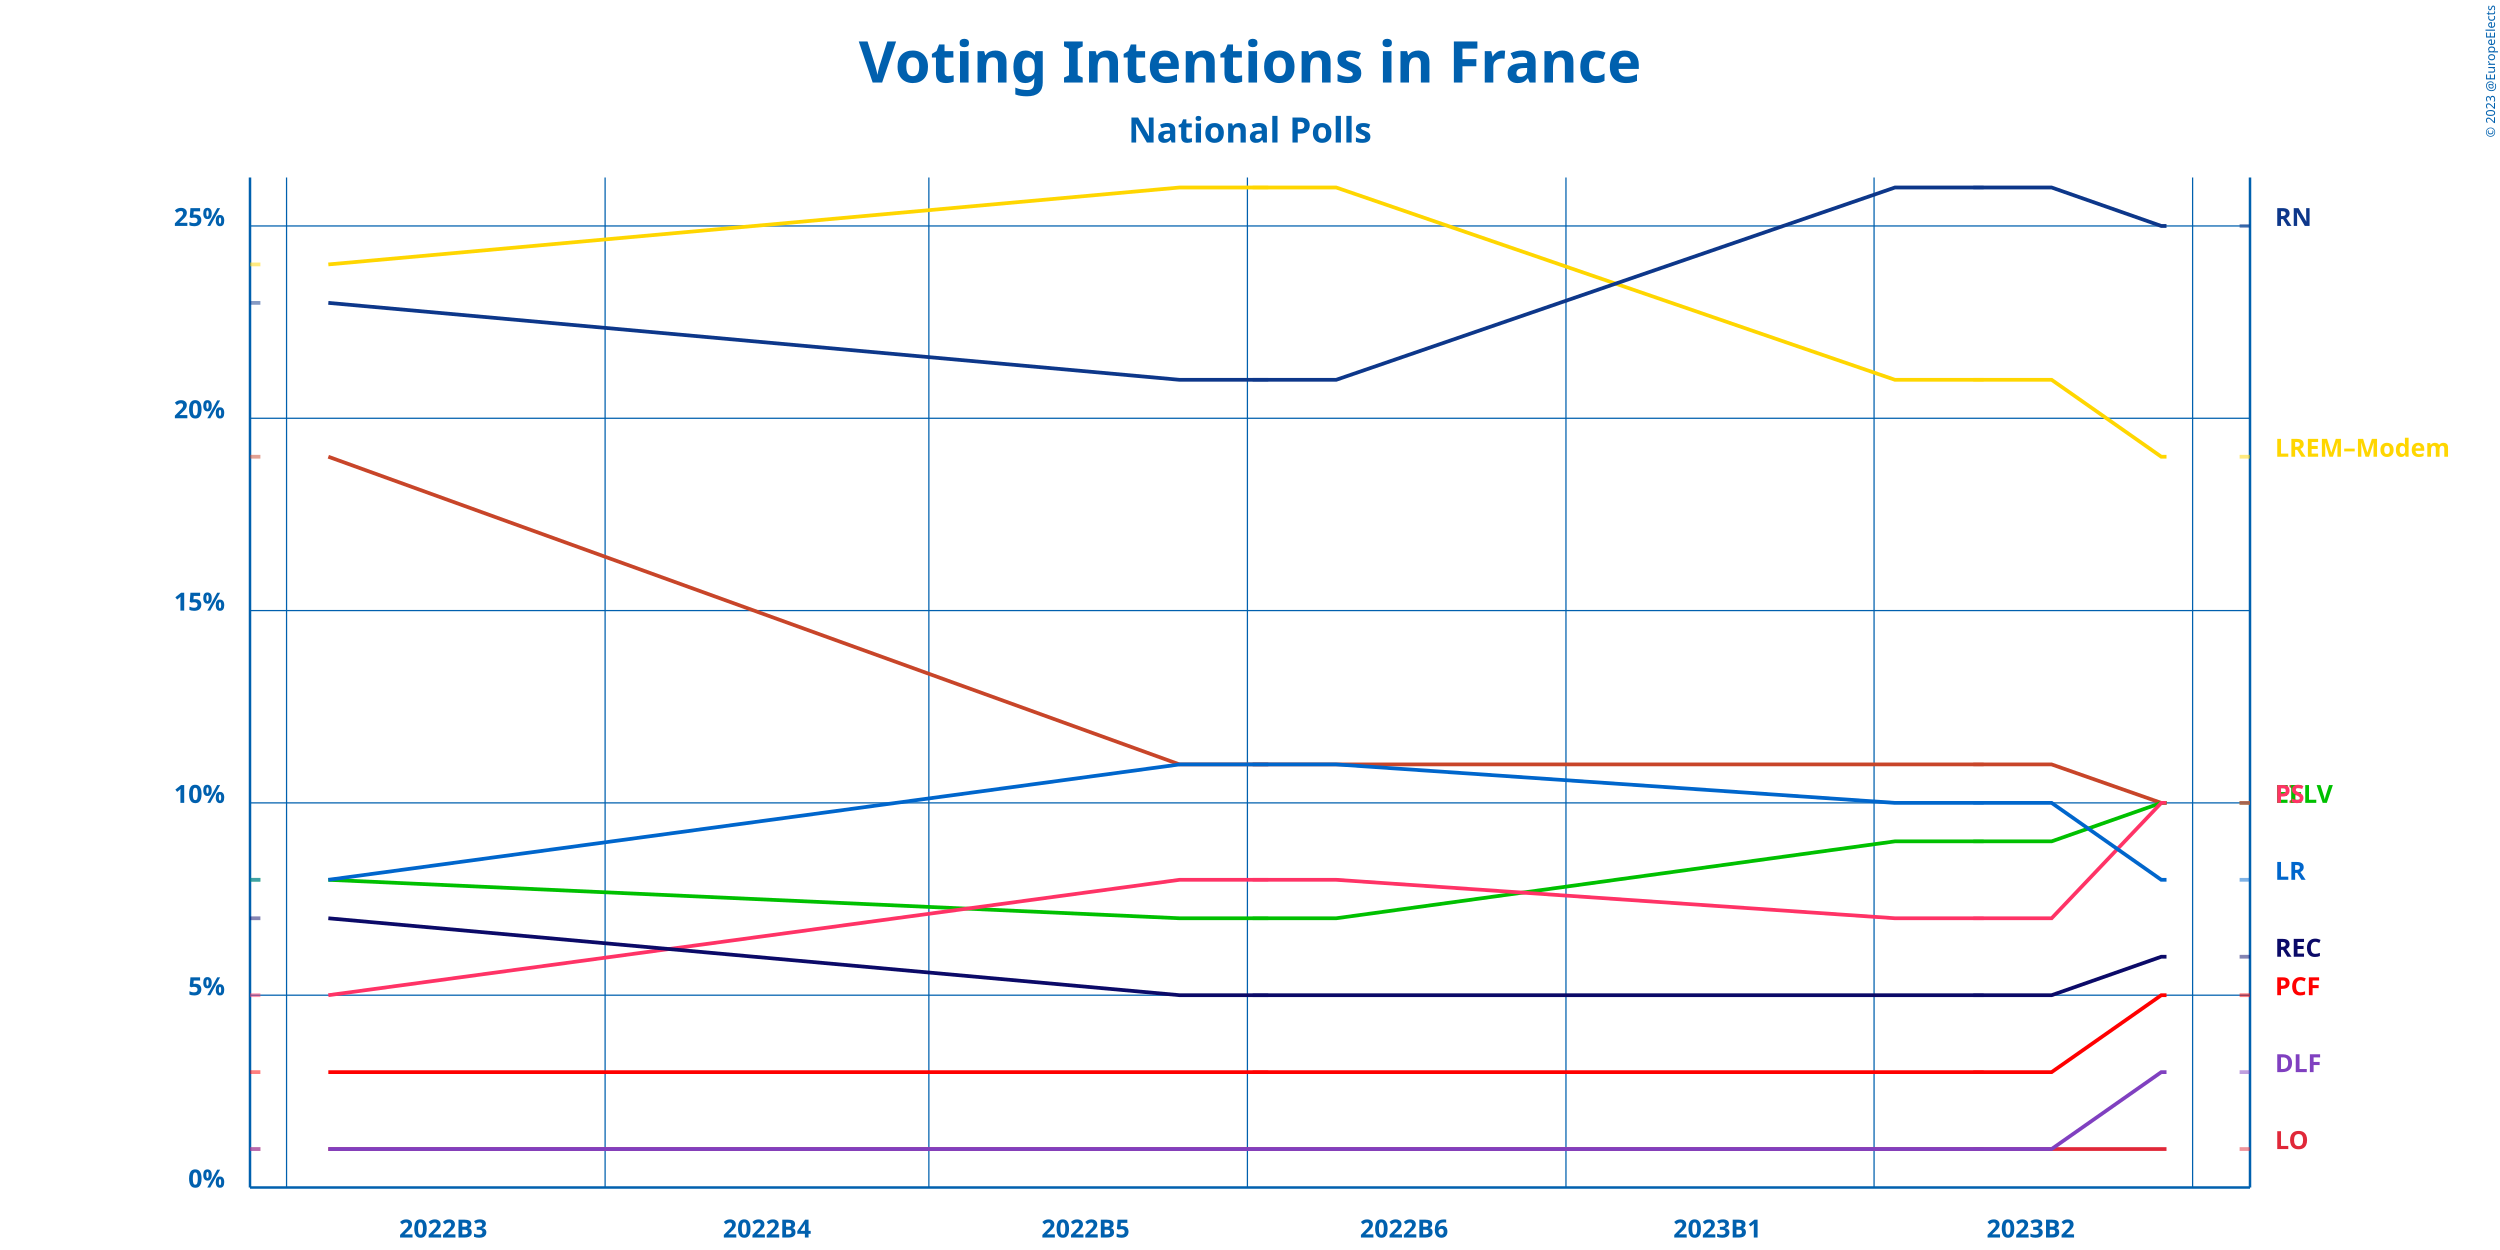
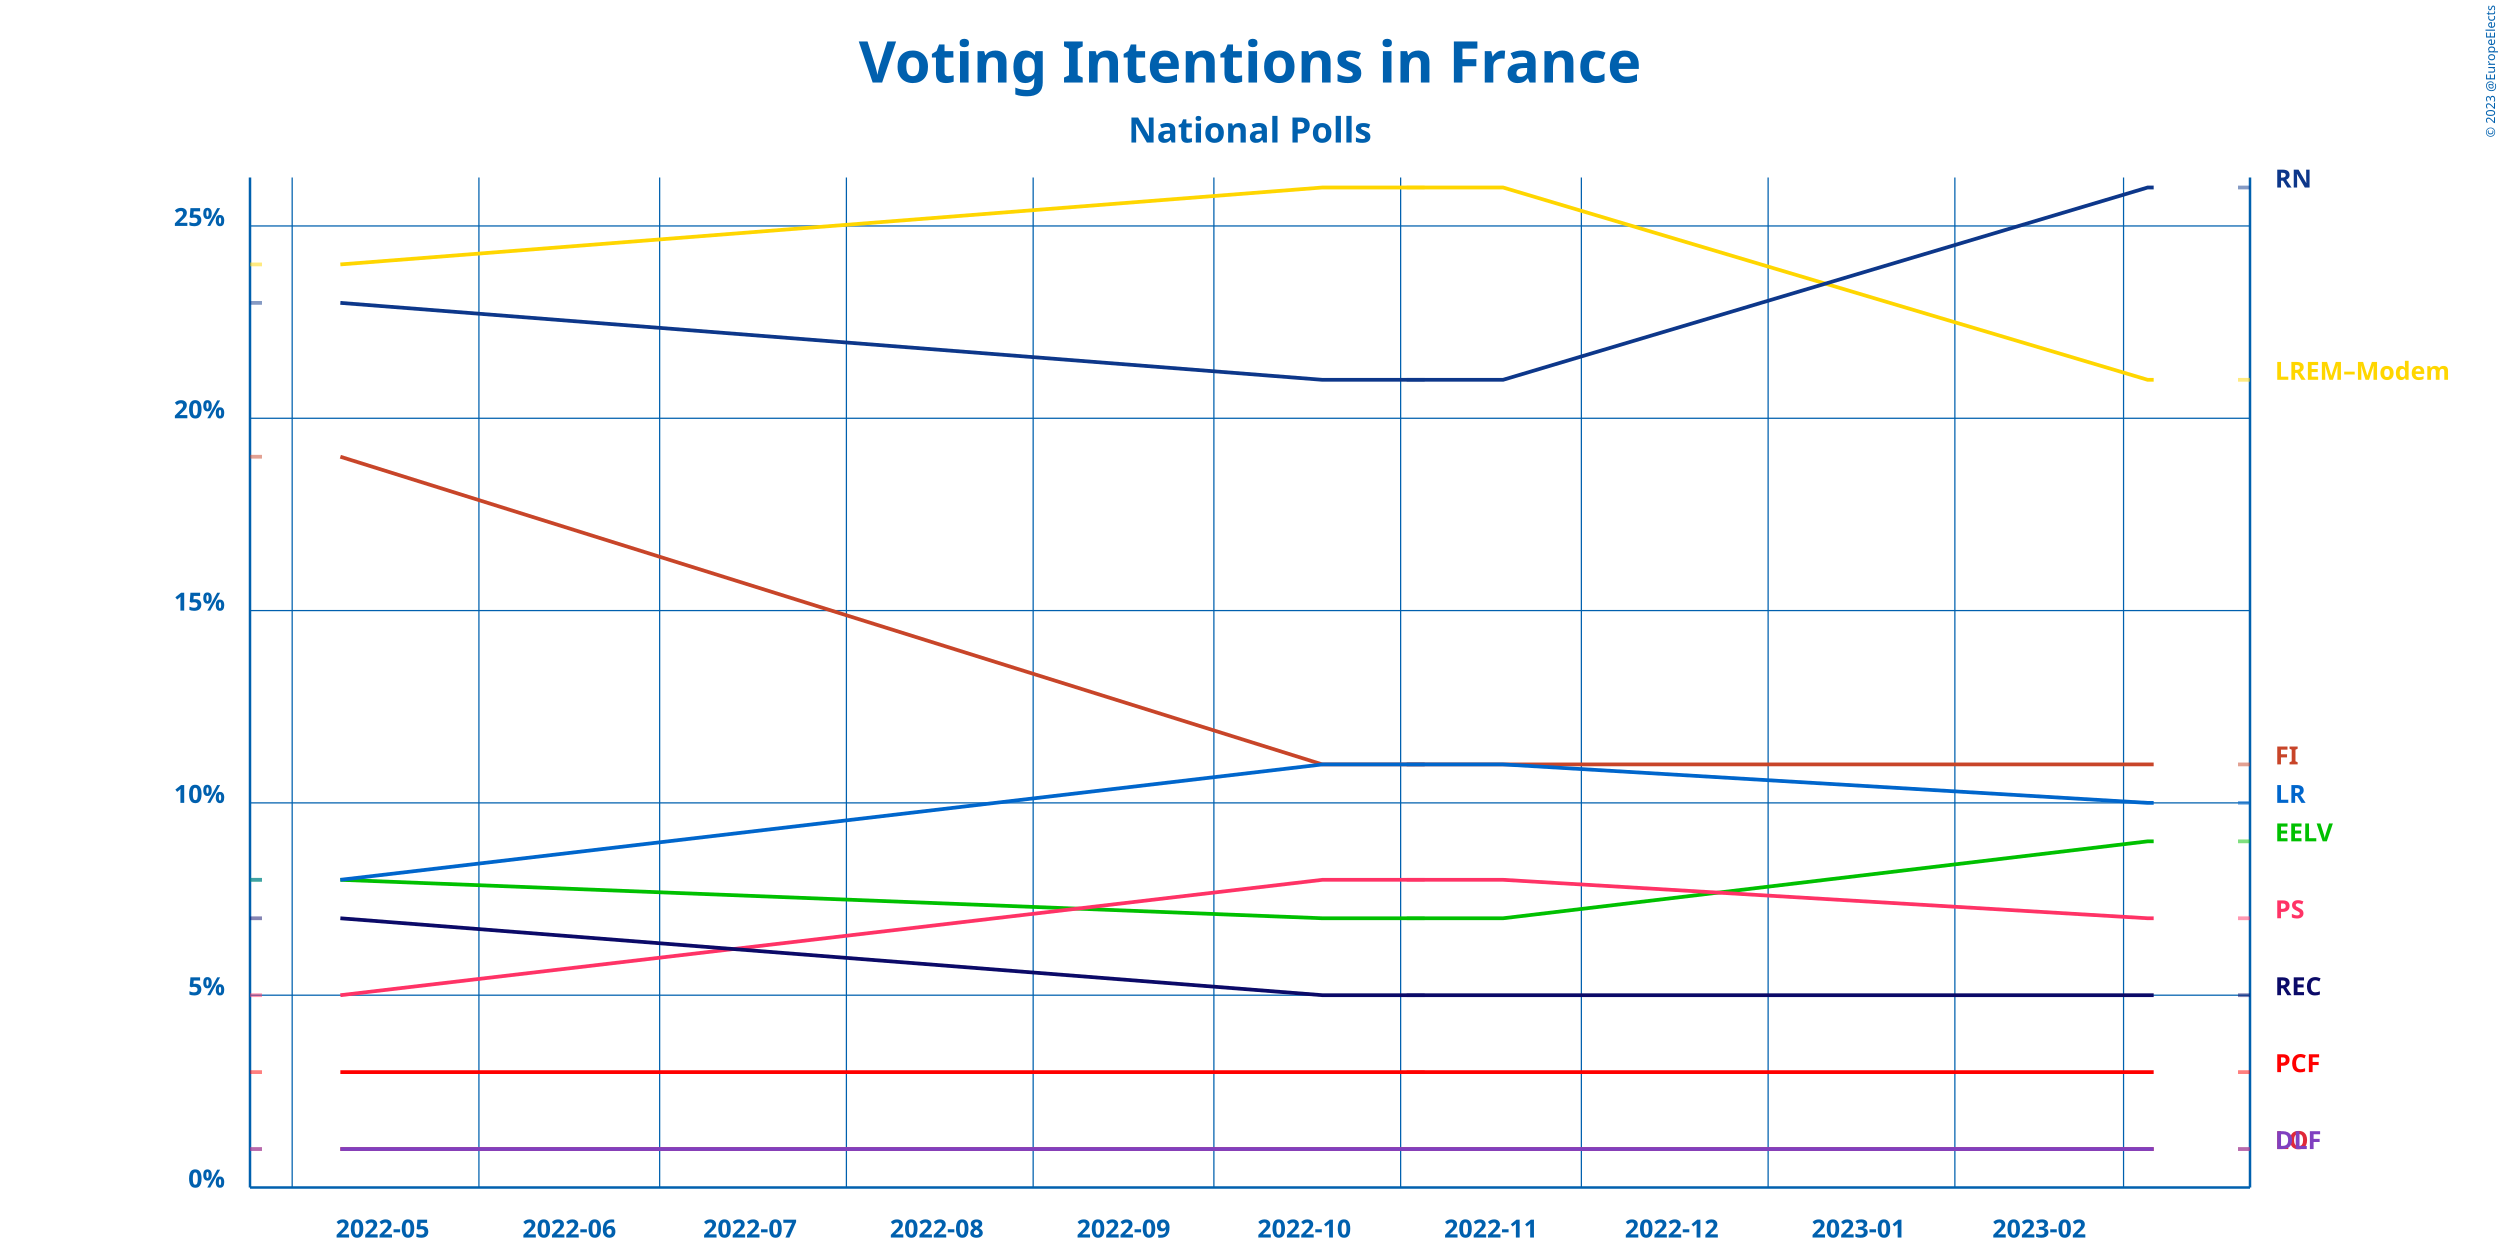
<svg height="1000" width="2000">
  <rect fill="#FFFFFF" height="1000" stroke="none" width="2000" x="0" y="0" />
  <text fill="#0060AE" font-family="'Advent Pro'" font-size="46px" font-style="normal" font-weight="bold" text-align="center" text-anchor="middle" x="1000" y="66">Voting Intentions in France</text>
  <text fill="#0060AE" font-family="'Advent Pro'" font-size="28px" font-style="normal" font-weight="bold" text-align="center" text-anchor="middle" x="1000" y="114">National Polls</text>
  <text fill="#0060AE" font-family="'Advent Pro'" font-size="10px" font-style="normal" font-weight="normal" text-align="center" text-anchor="end" transform="rotate(270)" x="-4" y="1996">© 2023 @EuropeElects</text>
  <g>
    <g>
      <line stroke="#0060AE" stroke-width="2" x1="200.0" x2="1800.0" y1="950.0" y2="950.0" />
      <text fill="#0060AE" font-family="'Advent Pro'" font-size="20px" font-style="normal" font-weight="bold" text-align="center" text-anchor="end" x="180.0" y="950.0">0%</text>
      <line stroke="#0060AE" stroke-width="2" x1="200.0" x2="200.0" y1="950.0" y2="142.0" />
      <line stroke="#0060AE" stroke-width="2" x1="1800.0" x2="1800.0" y1="950.0" y2="142.0" />
-       <line stroke="#0060AE" stroke-width="1" x1="229.244" x2="229.244" y1="950.0" y2="142.0" />
-       <text fill="#0060AE" font-family="'Advent Pro'" font-size="20px" font-style="normal" font-weight="bold" text-align="center" text-anchor="middle" x="354.573" y="990.0">2022B3</text>
-       <line stroke="#0060AE" stroke-width="1" x1="484.081" x2="484.081" y1="950.0" y2="142.0" />
-       <text fill="#0060AE" font-family="'Advent Pro'" font-size="20px" font-style="normal" font-weight="bold" text-align="center" text-anchor="middle" x="613.588" y="990.0">2022B4</text>
-       <line stroke="#0060AE" stroke-width="1" x1="743.095" x2="743.095" y1="950.0" y2="142.0" />
-       <text fill="#0060AE" font-family="'Advent Pro'" font-size="20px" font-style="normal" font-weight="bold" text-align="center" text-anchor="middle" x="868.425" y="990.0">2022B5</text>
-       <line stroke="#0060AE" stroke-width="1" x1="997.932" x2="997.932" y1="950.0" y2="142.0" />
-       <text fill="#0060AE" font-family="'Advent Pro'" font-size="20px" font-style="normal" font-weight="bold" text-align="center" text-anchor="middle" x="1123.262" y="990.0">2022B6</text>
-       <line stroke="#0060AE" stroke-width="1" x1="1252.769" x2="1252.769" y1="950.0" y2="142.0" />
-       <text fill="#0060AE" font-family="'Advent Pro'" font-size="20px" font-style="normal" font-weight="bold" text-align="center" text-anchor="middle" x="1373.921" y="990.0">2023B1</text>
-       <line stroke="#0060AE" stroke-width="1" x1="1499.251" x2="1499.251" y1="950.0" y2="142.0" />
-       <text fill="#0060AE" font-family="'Advent Pro'" font-size="20px" font-style="normal" font-weight="bold" text-align="center" text-anchor="middle" x="1624.58" y="990.0">2023B2</text>
-       <line stroke="#0060AE" stroke-width="1" x1="1754.088" x2="1754.088" y1="950.0" y2="142.0" />
+       <line stroke="#0060AE" stroke-width="1" x1="233.736" x2="233.736" y1="950.0" y2="142.0" />
+       <text fill="#0060AE" font-family="'Advent Pro'" font-size="20px" font-style="normal" font-weight="bold" text-align="center" text-anchor="middle" x="306.027" y="990.0">2022-05</text>
+       <line stroke="#0060AE" stroke-width="1" x1="383.138" x2="383.138" y1="950.0" y2="142.0" />
+       <text fill="#0060AE" font-family="'Advent Pro'" font-size="20px" font-style="normal" font-weight="bold" text-align="center" text-anchor="middle" x="455.429" y="990.0">2022-06</text>
+       <line stroke="#0060AE" stroke-width="1" x1="527.721" x2="527.721" y1="950.0" y2="142.0" />
+       <text fill="#0060AE" font-family="'Advent Pro'" font-size="20px" font-style="normal" font-weight="bold" text-align="center" text-anchor="middle" x="600.012" y="990.0">2022-07</text>
+       <line stroke="#0060AE" stroke-width="1" x1="677.123" x2="677.123" y1="950.0" y2="142.0" />
+       <text fill="#0060AE" font-family="'Advent Pro'" font-size="20px" font-style="normal" font-weight="bold" text-align="center" text-anchor="middle" x="749.414" y="990.0">2022-08</text>
+       <line stroke="#0060AE" stroke-width="1" x1="826.525" x2="826.525" y1="950.0" y2="142.0" />
+       <text fill="#0060AE" font-family="'Advent Pro'" font-size="20px" font-style="normal" font-weight="bold" text-align="center" text-anchor="middle" x="898.816" y="990.0">2022-09</text>
+       <line stroke="#0060AE" stroke-width="1" x1="971.108" x2="971.108" y1="950.0" y2="142.0" />
+       <text fill="#0060AE" font-family="'Advent Pro'" font-size="20px" font-style="normal" font-weight="bold" text-align="center" text-anchor="middle" x="1043.399" y="990.0">2022-10</text>
+       <line stroke="#0060AE" stroke-width="1" x1="1120.51" x2="1120.51" y1="950.0" y2="142.0" />
+       <text fill="#0060AE" font-family="'Advent Pro'" font-size="20px" font-style="normal" font-weight="bold" text-align="center" text-anchor="middle" x="1192.801" y="990.0">2022-11</text>
+       <line stroke="#0060AE" stroke-width="1" x1="1265.092" x2="1265.092" y1="950.0" y2="142.0" />
+       <text fill="#0060AE" font-family="'Advent Pro'" font-size="20px" font-style="normal" font-weight="bold" text-align="center" text-anchor="middle" x="1337.384" y="990.0">2022-12</text>
+       <line stroke="#0060AE" stroke-width="1" x1="1414.494" x2="1414.494" y1="950.0" y2="142.0" />
+       <text fill="#0060AE" font-family="'Advent Pro'" font-size="20px" font-style="normal" font-weight="bold" text-align="center" text-anchor="middle" x="1486.786" y="990.0">2023-01</text>
+       <line stroke="#0060AE" stroke-width="1" x1="1563.897" x2="1563.897" y1="950.0" y2="142.0" />
+       <text fill="#0060AE" font-family="'Advent Pro'" font-size="20px" font-style="normal" font-weight="bold" text-align="center" text-anchor="middle" x="1631.368" y="990.0">2023-02</text>
+       <line stroke="#0060AE" stroke-width="1" x1="1698.84" x2="1698.84" y1="950.0" y2="142.0" />
      <line stroke="#0060AE" stroke-width="1" x1="200.0" x2="1800.0" y1="796.154" y2="796.154" />
      <text fill="#0060AE" font-family="'Advent Pro'" font-size="20px" font-style="normal" font-weight="bold" text-align="center" text-anchor="end" x="180.0" y="796.154">5%</text>
      <line stroke="#0060AE" stroke-width="1" x1="200.0" x2="1800.0" y1="642.308" y2="642.308" />
      <text fill="#0060AE" font-family="'Advent Pro'" font-size="20px" font-style="normal" font-weight="bold" text-align="center" text-anchor="end" x="180.0" y="642.308">10%</text>
      <line stroke="#0060AE" stroke-width="1" x1="200.0" x2="1800.0" y1="488.462" y2="488.462" />
      <text fill="#0060AE" font-family="'Advent Pro'" font-size="20px" font-style="normal" font-weight="bold" text-align="center" text-anchor="end" x="180.0" y="488.462">15%</text>
      <line stroke="#0060AE" stroke-width="1" x1="200.0" x2="1800.0" y1="334.615" y2="334.615" />
      <text fill="#0060AE" font-family="'Advent Pro'" font-size="20px" font-style="normal" font-weight="bold" text-align="center" text-anchor="end" x="180.0" y="334.615">20%</text>
      <line stroke="#0060AE" stroke-width="1" x1="200.0" x2="1800.0" y1="180.769" y2="180.769" />
      <text fill="#0060AE" font-family="'Advent Pro'" font-size="20px" font-style="normal" font-weight="bold" text-align="center" text-anchor="end" x="180.0" y="180.769">25%</text>
    </g>
    <g>
-       <line stroke="#E02839" stroke-opacity="0.5" stroke-width="3" x1="1791.686" x2="1800.0" y1="919.231" y2="919.231" />
-       <line stroke="#FF0000" stroke-opacity="0.5" stroke-width="3" x1="1791.686" x2="1800.0" y1="796.154" y2="796.154" />
-       <line stroke="#C84529" stroke-opacity="0.5" stroke-width="3" x1="1791.686" x2="1800.0" y1="642.308" y2="642.308" />
-       <line stroke="#00C000" stroke-opacity="0.5" stroke-width="3" x1="1791.686" x2="1800.0" y1="642.308" y2="642.308" />
-       <line stroke="#FF3366" stroke-opacity="0.5" stroke-width="3" x1="1791.686" x2="1800.0" y1="642.308" y2="642.308" />
-       <line stroke="#FFD600" stroke-opacity="0.5" stroke-width="3" x1="1791.686" x2="1800.0" y1="365.385" y2="365.385" />
-       <line stroke="#0066CC" stroke-opacity="0.5" stroke-width="3" x1="1791.686" x2="1800.0" y1="703.846" y2="703.846" />
-       <line stroke="#8040C0" stroke-opacity="0.5" stroke-width="3" x1="1791.686" x2="1800.0" y1="857.692" y2="857.692" />
-       <line stroke="#0D378A" stroke-opacity="0.5" stroke-width="3" x1="1791.686" x2="1800.0" y1="180.769" y2="180.769" />
-       <line stroke="#0B0A68" stroke-opacity="0.5" stroke-width="3" x1="1791.686" x2="1800.0" y1="765.385" y2="765.385" />
-       <line stroke="#E02839" stroke-opacity="0.5" stroke-width="3" x1="1578.626" x2="1586.94" y1="919.231" y2="919.231" />
-       <line stroke="#FF0000" stroke-opacity="0.5" stroke-width="3" x1="1578.626" x2="1586.94" y1="857.692" y2="857.692" />
-       <line stroke="#C84529" stroke-opacity="0.5" stroke-width="3" x1="1578.626" x2="1586.94" y1="611.538" y2="611.538" />
-       <line stroke="#00C000" stroke-opacity="0.5" stroke-width="3" x1="1578.626" x2="1586.94" y1="673.077" y2="673.077" />
-       <line stroke="#FF3366" stroke-opacity="0.5" stroke-width="3" x1="1578.626" x2="1586.94" y1="734.615" y2="734.615" />
-       <line stroke="#FFD600" stroke-opacity="0.5" stroke-width="3" x1="1578.626" x2="1586.94" y1="303.846" y2="303.846" />
-       <line stroke="#0066CC" stroke-opacity="0.5" stroke-width="3" x1="1578.626" x2="1586.94" y1="642.308" y2="642.308" />
-       <line stroke="#8040C0" stroke-opacity="0.5" stroke-width="3" x1="1578.626" x2="1586.94" y1="919.231" y2="919.231" />
-       <line stroke="#0D378A" stroke-opacity="0.5" stroke-width="3" x1="1578.626" x2="1586.94" y1="150.0" y2="150.0" />
-       <line stroke="#0B0A68" stroke-opacity="0.5" stroke-width="3" x1="1578.626" x2="1586.94" y1="796.154" y2="796.154" />
-       <line stroke="#FF0000" stroke-opacity="0.5" stroke-width="3" x1="1002.11" x2="1014.601" y1="857.692" y2="857.692" />
-       <line stroke="#C84529" stroke-opacity="0.5" stroke-width="3" x1="1002.11" x2="1014.601" y1="611.538" y2="611.538" />
-       <line stroke="#00C000" stroke-opacity="0.5" stroke-width="3" x1="1002.11" x2="1014.601" y1="734.615" y2="734.615" />
-       <line stroke="#FF3366" stroke-opacity="0.5" stroke-width="3" x1="1002.11" x2="1014.601" y1="703.846" y2="703.846" />
-       <line stroke="#FFD600" stroke-opacity="0.5" stroke-width="3" x1="1002.11" x2="1014.601" y1="150.0" y2="150.0" />
-       <line stroke="#0066CC" stroke-opacity="0.5" stroke-width="3" x1="1002.11" x2="1014.601" y1="611.538" y2="611.538" />
-       <line stroke="#0D378A" stroke-opacity="0.5" stroke-width="3" x1="1002.11" x2="1014.601" y1="303.846" y2="303.846" />
-       <line stroke="#0B0A68" stroke-opacity="0.5" stroke-width="3" x1="1002.11" x2="1014.601" y1="796.154" y2="796.154" />
-       <line stroke="#E02839" stroke-opacity="0.5" stroke-width="3" x1="200.0" x2="208.314" y1="919.231" y2="919.231" />
-       <line stroke="#FF0000" stroke-opacity="0.5" stroke-width="3" x1="200.0" x2="208.314" y1="857.692" y2="857.692" />
-       <line stroke="#C84529" stroke-opacity="0.5" stroke-width="3" x1="200.0" x2="208.314" y1="365.385" y2="365.385" />
-       <line stroke="#00C000" stroke-opacity="0.5" stroke-width="3" x1="200.0" x2="208.314" y1="703.846" y2="703.846" />
-       <line stroke="#FF3366" stroke-opacity="0.5" stroke-width="3" x1="200.0" x2="208.314" y1="796.154" y2="796.154" />
-       <line stroke="#FFD600" stroke-opacity="0.5" stroke-width="3" x1="200.0" x2="208.314" y1="211.538" y2="211.538" />
-       <line stroke="#0066CC" stroke-opacity="0.5" stroke-width="3" x1="200.0" x2="208.314" y1="703.846" y2="703.846" />
-       <line stroke="#8040C0" stroke-opacity="0.5" stroke-width="3" x1="200.0" x2="208.314" y1="919.231" y2="919.231" />
-       <line stroke="#0D378A" stroke-opacity="0.5" stroke-width="3" x1="200.0" x2="208.314" y1="242.308" y2="242.308" />
-       <line stroke="#0B0A68" stroke-opacity="0.5" stroke-width="3" x1="200.0" x2="208.314" y1="734.615" y2="734.615" />
-       <line stroke-opacity="0.5" stroke-width="3" x1="200.0" x2="208.314" y1="919.231" y2="919.231" />
+       <line stroke="#E02839" stroke-opacity="0.5" stroke-width="3" x1="1790.409" x2="1800.0" y1="919.231" y2="919.231" />
+       <line stroke="#FF0000" stroke-opacity="0.5" stroke-width="3" x1="1790.409" x2="1800.0" y1="857.692" y2="857.692" />
+       <line stroke="#C84529" stroke-opacity="0.5" stroke-width="3" x1="1790.409" x2="1800.0" y1="611.538" y2="611.538" />
+       <line stroke="#00C000" stroke-opacity="0.5" stroke-width="3" x1="1790.409" x2="1800.0" y1="673.077" y2="673.077" />
+       <line stroke="#FF3366" stroke-opacity="0.5" stroke-width="3" x1="1790.409" x2="1800.0" y1="734.615" y2="734.615" />
+       <line stroke="#FFD600" stroke-opacity="0.5" stroke-width="3" x1="1790.409" x2="1800.0" y1="303.846" y2="303.846" />
+       <line stroke="#0066CC" stroke-opacity="0.5" stroke-width="3" x1="1790.409" x2="1800.0" y1="642.308" y2="642.308" />
+       <line stroke="#8040C0" stroke-opacity="0.5" stroke-width="3" x1="1790.409" x2="1800.0" y1="919.231" y2="919.231" />
+       <line stroke="#0D378A" stroke-opacity="0.5" stroke-width="3" x1="1790.409" x2="1800.0" y1="150.0" y2="150.0" />
+       <line stroke="#0B0A68" stroke-opacity="0.5" stroke-width="3" x1="1790.409" x2="1800.0" y1="796.154" y2="796.154" />
+       <line stroke="#FF0000" stroke-opacity="0.5" stroke-width="3" x1="1125.329" x2="1139.739" y1="857.692" y2="857.692" />
+       <line stroke="#C84529" stroke-opacity="0.5" stroke-width="3" x1="1125.329" x2="1139.739" y1="611.538" y2="611.538" />
+       <line stroke="#00C000" stroke-opacity="0.5" stroke-width="3" x1="1125.329" x2="1139.739" y1="734.615" y2="734.615" />
+       <line stroke="#FF3366" stroke-opacity="0.5" stroke-width="3" x1="1125.329" x2="1139.739" y1="703.846" y2="703.846" />
+       <line stroke="#FFD600" stroke-opacity="0.5" stroke-width="3" x1="1125.329" x2="1139.739" y1="150.0" y2="150.0" />
+       <line stroke="#0066CC" stroke-opacity="0.5" stroke-width="3" x1="1125.329" x2="1139.739" y1="611.538" y2="611.538" />
+       <line stroke="#0D378A" stroke-opacity="0.5" stroke-width="3" x1="1125.329" x2="1139.739" y1="303.846" y2="303.846" />
+       <line stroke="#0B0A68" stroke-opacity="0.5" stroke-width="3" x1="1125.329" x2="1139.739" y1="796.154" y2="796.154" />
+       <line stroke="#E02839" stroke-opacity="0.5" stroke-width="3" x1="200.0" x2="209.591" y1="919.231" y2="919.231" />
+       <line stroke="#FF0000" stroke-opacity="0.5" stroke-width="3" x1="200.0" x2="209.591" y1="857.692" y2="857.692" />
+       <line stroke="#C84529" stroke-opacity="0.5" stroke-width="3" x1="200.0" x2="209.591" y1="365.385" y2="365.385" />
+       <line stroke="#00C000" stroke-opacity="0.5" stroke-width="3" x1="200.0" x2="209.591" y1="703.846" y2="703.846" />
+       <line stroke="#FF3366" stroke-opacity="0.5" stroke-width="3" x1="200.0" x2="209.591" y1="796.154" y2="796.154" />
+       <line stroke="#FFD600" stroke-opacity="0.5" stroke-width="3" x1="200.0" x2="209.591" y1="211.538" y2="211.538" />
+       <line stroke="#0066CC" stroke-opacity="0.5" stroke-width="3" x1="200.0" x2="209.591" y1="703.846" y2="703.846" />
+       <line stroke="#8040C0" stroke-opacity="0.5" stroke-width="3" x1="200.0" x2="209.591" y1="919.231" y2="919.231" />
+       <line stroke="#0D378A" stroke-opacity="0.5" stroke-width="3" x1="200.0" x2="209.591" y1="242.308" y2="242.308" />
+       <line stroke="#0B0A68" stroke-opacity="0.5" stroke-width="3" x1="200.0" x2="209.591" y1="734.615" y2="734.615" />
+       <line stroke-opacity="0.5" stroke-width="3" x1="200.0" x2="209.591" y1="919.231" y2="919.231" />
    </g>
    <g>
-       <polyline fill="none" points="262.665,919.231                                                                                                                                                                                                                                                                                                            1515.961,919.231 1520.139,919.231 1524.317,919.231 1528.494,919.231 1532.672,919.231 1536.85,919.231 1541.027,919.231 1545.205,919.231 1549.382,919.231 1553.56,919.231 1557.738,919.231 1561.915,919.231 1566.093,919.231 1570.271,919.231 1574.448,919.231 1578.626,919.231 1582.804,919.231 1586.981,919.231 1591.159,919.231 1595.337,919.231 1599.514,919.231 1603.692,919.231 1607.87,919.231 1612.047,919.231 1616.225,919.231 1620.403,919.231 1624.58,919.231 1628.758,919.231 1632.936,919.231 1637.113,919.231 1641.291,919.231                     1729.022,919.231 1733.199,919.231" stroke="#E02839" stroke-width="3" />
+       <polyline fill="none" points="272.291,919.231                                                                                                                                                                                                                                                                                                            1718.118,919.231 1722.937,919.231" stroke="#E02839" stroke-width="3" />
      <text fill="#E02839" font-family="'Advent Pro'" font-size="20px" font-style="normal" font-weight="bold" text-align="center" text-anchor="start" x="1820.0" y="919.231">LO</text>
-       <polyline fill="none" points="262.665,857.692                                                                                                                                                                   943.623,857.692 947.8,857.692 951.978,857.692 956.156,857.692 960.333,857.692 964.511,857.692 968.688,857.692 972.866,857.692 977.044,857.692 981.221,857.692 985.399,857.692 989.577,857.692 993.754,857.692 997.932,857.692 1002.11,857.692 1006.287,857.692 1010.465,857.692 1014.643,857.692 1018.82,857.692 1022.998,857.692 1027.176,857.692 1031.353,857.692 1035.531,857.692 1039.709,857.692 1043.886,857.692 1048.064,857.692 1052.242,857.692 1056.419,857.692 1060.597,857.692 1064.775,857.692 1068.952,857.692                                                                                                           1515.961,857.692 1520.139,857.692 1524.317,857.692 1528.494,857.692 1532.672,857.692 1536.85,857.692 1541.027,857.692 1545.205,857.692 1549.382,857.692 1553.56,857.692 1557.738,857.692 1561.915,857.692 1566.093,857.692 1570.271,857.692 1574.448,857.692 1578.626,857.692 1582.804,857.692 1586.981,857.692 1591.159,857.692 1595.337,857.692 1599.514,857.692 1603.692,857.692 1607.87,857.692 1612.047,857.692 1616.225,857.692 1620.403,857.692 1624.58,857.692 1628.758,857.692 1632.936,857.692 1637.113,857.692 1641.291,857.692                     1729.022,796.154 1733.199,796.154" stroke="#FF0000" stroke-width="3" />
-       <text fill="#FF0000" font-family="'Advent Pro'" font-size="20px" font-style="normal" font-weight="bold" text-align="center" text-anchor="start" x="1820.0" y="796.154">PCF</text>
-       <polyline fill="none" points="262.665,365.385                                                                                                                                                                   943.623,611.538 947.8,611.538 951.978,611.538 956.156,611.538 960.333,611.538 964.511,611.538 968.688,611.538 972.866,611.538 977.044,611.538 981.221,611.538 985.399,611.538 989.577,611.538 993.754,611.538 997.932,611.538 1002.11,611.538 1006.287,611.538 1010.465,611.538 1014.643,611.538 1018.82,611.538 1022.998,611.538 1027.176,611.538 1031.353,611.538 1035.531,611.538 1039.709,611.538 1043.886,611.538 1048.064,611.538 1052.242,611.538 1056.419,611.538 1060.597,611.538 1064.775,611.538 1068.952,611.538                                                                                                           1515.961,611.538 1520.139,611.538 1524.317,611.538 1528.494,611.538 1532.672,611.538 1536.85,611.538 1541.027,611.538 1545.205,611.538 1549.382,611.538 1553.56,611.538 1557.738,611.538 1561.915,611.538 1566.093,611.538 1570.271,611.538 1574.448,611.538 1578.626,611.538 1582.804,611.538 1586.981,611.538 1591.159,611.538 1595.337,611.538 1599.514,611.538 1603.692,611.538 1607.87,611.538 1612.047,611.538 1616.225,611.538 1620.403,611.538 1624.58,611.538 1628.758,611.538 1632.936,611.538 1637.113,611.538 1641.291,611.538                     1729.022,642.308 1733.199,642.308" stroke="#C84529" stroke-width="3" />
-       <text fill="#C84529" font-family="'Advent Pro'" font-size="20px" font-style="normal" font-weight="bold" text-align="center" text-anchor="start" x="1820.0" y="642.308">FI</text>
-       <polyline fill="none" points="262.665,703.846                                                                                                                                                                   943.623,734.615 947.8,734.615 951.978,734.615 956.156,734.615 960.333,734.615 964.511,734.615 968.688,734.615 972.866,734.615 977.044,734.615 981.221,734.615 985.399,734.615 989.577,734.615 993.754,734.615 997.932,734.615 1002.11,734.615 1006.287,734.615 1010.465,734.615 1014.643,734.615 1018.82,734.615 1022.998,734.615 1027.176,734.615 1031.353,734.615 1035.531,734.615 1039.709,734.615 1043.886,734.615 1048.064,734.615 1052.242,734.615 1056.419,734.615 1060.597,734.615 1064.775,734.615 1068.952,734.615                                                                                                           1515.961,673.077 1520.139,673.077 1524.317,673.077 1528.494,673.077 1532.672,673.077 1536.85,673.077 1541.027,673.077 1545.205,673.077 1549.382,673.077 1553.56,673.077 1557.738,673.077 1561.915,673.077 1566.093,673.077 1570.271,673.077 1574.448,673.077 1578.626,673.077 1582.804,673.077 1586.981,673.077 1591.159,673.077 1595.337,673.077 1599.514,673.077 1603.692,673.077 1607.87,673.077 1612.047,673.077 1616.225,673.077 1620.403,673.077 1624.58,673.077 1628.758,673.077 1632.936,673.077 1637.113,673.077 1641.291,673.077                     1729.022,642.308 1733.199,642.308" stroke="#00C000" stroke-width="3" />
-       <text fill="#00C000" font-family="'Advent Pro'" font-size="20px" font-style="normal" font-weight="bold" text-align="center" text-anchor="start" x="1820.0" y="642.308">EELV</text>
-       <polyline fill="none" points="262.665,796.154                                                                                                                                                                   943.623,703.846 947.8,703.846 951.978,703.846 956.156,703.846 960.333,703.846 964.511,703.846 968.688,703.846 972.866,703.846 977.044,703.846 981.221,703.846 985.399,703.846 989.577,703.846 993.754,703.846 997.932,703.846 1002.11,703.846 1006.287,703.846 1010.465,703.846 1014.643,703.846 1018.82,703.846 1022.998,703.846 1027.176,703.846 1031.353,703.846 1035.531,703.846 1039.709,703.846 1043.886,703.846 1048.064,703.846 1052.242,703.846 1056.419,703.846 1060.597,703.846 1064.775,703.846 1068.952,703.846                                                                                                           1515.961,734.615 1520.139,734.615 1524.317,734.615 1528.494,734.615 1532.672,734.615 1536.85,734.615 1541.027,734.615 1545.205,734.615 1549.382,734.615 1553.56,734.615 1557.738,734.615 1561.915,734.615 1566.093,734.615 1570.271,734.615 1574.448,734.615 1578.626,734.615 1582.804,734.615 1586.981,734.615 1591.159,734.615 1595.337,734.615 1599.514,734.615 1603.692,734.615 1607.87,734.615 1612.047,734.615 1616.225,734.615 1620.403,734.615 1624.58,734.615 1628.758,734.615 1632.936,734.615 1637.113,734.615 1641.291,734.615                     1729.022,642.308 1733.199,642.308" stroke="#FF3366" stroke-width="3" />
-       <text fill="#FF3366" font-family="'Advent Pro'" font-size="20px" font-style="normal" font-weight="bold" text-align="center" text-anchor="start" x="1820.0" y="642.308">PS</text>
-       <polyline fill="none" points="262.665,211.538                                                                                                                                                                   943.623,150.0 947.8,150.0 951.978,150.0 956.156,150.0 960.333,150.0 964.511,150.0 968.688,150.0 972.866,150.0 977.044,150.0 981.221,150.0 985.399,150.0 989.577,150.0 993.754,150.0 997.932,150.0 1002.11,150.0 1006.287,150.0 1010.465,150.0 1014.643,150.0 1018.82,150.0 1022.998,150.0 1027.176,150.0 1031.353,150.0 1035.531,150.0 1039.709,150.0 1043.886,150.0 1048.064,150.0 1052.242,150.0 1056.419,150.0 1060.597,150.0 1064.775,150.0 1068.952,150.0                                                                                                           1515.961,303.846 1520.139,303.846 1524.317,303.846 1528.494,303.846 1532.672,303.846 1536.85,303.846 1541.027,303.846 1545.205,303.846 1549.382,303.846 1553.56,303.846 1557.738,303.846 1561.915,303.846 1566.093,303.846 1570.271,303.846 1574.448,303.846 1578.626,303.846 1582.804,303.846 1586.981,303.846 1591.159,303.846 1595.337,303.846 1599.514,303.846 1603.692,303.846 1607.87,303.846 1612.047,303.846 1616.225,303.846 1620.403,303.846 1624.58,303.846 1628.758,303.846 1632.936,303.846 1637.113,303.846 1641.291,303.846                     1729.022,365.385 1733.199,365.385" stroke="#FFD600" stroke-width="3" />
-       <text fill="#FFD600" font-family="'Advent Pro'" font-size="20px" font-style="normal" font-weight="bold" text-align="center" text-anchor="start" x="1820.0" y="365.385">LREM–Modem</text>
-       <polyline fill="none" points="262.665,703.846                                                                                                                                                                   943.623,611.538 947.8,611.538 951.978,611.538 956.156,611.538 960.333,611.538 964.511,611.538 968.688,611.538 972.866,611.538 977.044,611.538 981.221,611.538 985.399,611.538 989.577,611.538 993.754,611.538 997.932,611.538 1002.11,611.538 1006.287,611.538 1010.465,611.538 1014.643,611.538 1018.82,611.538 1022.998,611.538 1027.176,611.538 1031.353,611.538 1035.531,611.538 1039.709,611.538 1043.886,611.538 1048.064,611.538 1052.242,611.538 1056.419,611.538 1060.597,611.538 1064.775,611.538 1068.952,611.538                                                                                                           1515.961,642.308 1520.139,642.308 1524.317,642.308 1528.494,642.308 1532.672,642.308 1536.85,642.308 1541.027,642.308 1545.205,642.308 1549.382,642.308 1553.56,642.308 1557.738,642.308 1561.915,642.308 1566.093,642.308 1570.271,642.308 1574.448,642.308 1578.626,642.308 1582.804,642.308 1586.981,642.308 1591.159,642.308 1595.337,642.308 1599.514,642.308 1603.692,642.308 1607.87,642.308 1612.047,642.308 1616.225,642.308 1620.403,642.308 1624.58,642.308 1628.758,642.308 1632.936,642.308 1637.113,642.308 1641.291,642.308                     1729.022,703.846 1733.199,703.846" stroke="#0066CC" stroke-width="3" />
-       <text fill="#0066CC" font-family="'Advent Pro'" font-size="20px" font-style="normal" font-weight="bold" text-align="center" text-anchor="start" x="1820.0" y="703.846">LR</text>
-       <polyline fill="none" points="262.665,919.231                                                                                                                                                                                                                                                                                                            1515.961,919.231 1520.139,919.231 1524.317,919.231 1528.494,919.231 1532.672,919.231 1536.85,919.231 1541.027,919.231 1545.205,919.231 1549.382,919.231 1553.56,919.231 1557.738,919.231 1561.915,919.231 1566.093,919.231 1570.271,919.231 1574.448,919.231 1578.626,919.231 1582.804,919.231 1586.981,919.231 1591.159,919.231 1595.337,919.231 1599.514,919.231 1603.692,919.231 1607.87,919.231 1612.047,919.231 1616.225,919.231 1620.403,919.231 1624.58,919.231 1628.758,919.231 1632.936,919.231 1637.113,919.231 1641.291,919.231                     1729.022,857.692 1733.199,857.692" stroke="#8040C0" stroke-width="3" />
-       <text fill="#8040C0" font-family="'Advent Pro'" font-size="20px" font-style="normal" font-weight="bold" text-align="center" text-anchor="start" x="1820.0" y="857.692">DLF</text>
-       <polyline fill="none" points="262.665,242.308                                                                                                                                                                   943.623,303.846 947.8,303.846 951.978,303.846 956.156,303.846 960.333,303.846 964.511,303.846 968.688,303.846 972.866,303.846 977.044,303.846 981.221,303.846 985.399,303.846 989.577,303.846 993.754,303.846 997.932,303.846 1002.11,303.846 1006.287,303.846 1010.465,303.846 1014.643,303.846 1018.82,303.846 1022.998,303.846 1027.176,303.846 1031.353,303.846 1035.531,303.846 1039.709,303.846 1043.886,303.846 1048.064,303.846 1052.242,303.846 1056.419,303.846 1060.597,303.846 1064.775,303.846 1068.952,303.846                                                                                                           1515.961,150.0 1520.139,150.0 1524.317,150.0 1528.494,150.0 1532.672,150.0 1536.85,150.0 1541.027,150.0 1545.205,150.0 1549.382,150.0 1553.56,150.0 1557.738,150.0 1561.915,150.0 1566.093,150.0 1570.271,150.0 1574.448,150.0 1578.626,150.0 1582.804,150.0 1586.981,150.0 1591.159,150.0 1595.337,150.0 1599.514,150.0 1603.692,150.0 1607.87,150.0 1612.047,150.0 1616.225,150.0 1620.403,150.0 1624.58,150.0 1628.758,150.0 1632.936,150.0 1637.113,150.0 1641.291,150.0                     1729.022,180.769 1733.199,180.769" stroke="#0D378A" stroke-width="3" />
-       <text fill="#0D378A" font-family="'Advent Pro'" font-size="20px" font-style="normal" font-weight="bold" text-align="center" text-anchor="start" x="1820.0" y="180.769">RN</text>
-       <polyline fill="none" points="262.665,734.615                                                                                                                                                                   943.623,796.154 947.8,796.154 951.978,796.154 956.156,796.154 960.333,796.154 964.511,796.154 968.688,796.154 972.866,796.154 977.044,796.154 981.221,796.154 985.399,796.154 989.577,796.154 993.754,796.154 997.932,796.154 1002.11,796.154 1006.287,796.154 1010.465,796.154 1014.643,796.154 1018.82,796.154 1022.998,796.154 1027.176,796.154 1031.353,796.154 1035.531,796.154 1039.709,796.154 1043.886,796.154 1048.064,796.154 1052.242,796.154 1056.419,796.154 1060.597,796.154 1064.775,796.154 1068.952,796.154                                                                                                           1515.961,796.154 1520.139,796.154 1524.317,796.154 1528.494,796.154 1532.672,796.154 1536.85,796.154 1541.027,796.154 1545.205,796.154 1549.382,796.154 1553.56,796.154 1557.738,796.154 1561.915,796.154 1566.093,796.154 1570.271,796.154 1574.448,796.154 1578.626,796.154 1582.804,796.154 1586.981,796.154 1591.159,796.154 1595.337,796.154 1599.514,796.154 1603.692,796.154 1607.87,796.154 1612.047,796.154 1616.225,796.154 1620.403,796.154 1624.58,796.154 1628.758,796.154 1632.936,796.154 1637.113,796.154 1641.291,796.154                     1729.022,765.385 1733.199,765.385" stroke="#0B0A68" stroke-width="3" />
-       <text fill="#0B0A68" font-family="'Advent Pro'" font-size="20px" font-style="normal" font-weight="bold" text-align="center" text-anchor="start" x="1820.0" y="765.385">REC</text>
+       <polyline fill="none" points="272.291,857.692                                                                                                                                                                   1057.857,857.692 1062.677,857.692 1067.496,857.692 1072.315,857.692 1077.135,857.692 1081.954,857.692 1086.774,857.692 1091.593,857.692 1096.413,857.692 1101.232,857.692 1106.051,857.692 1110.871,857.692 1115.69,857.692 1120.51,857.692 1125.329,857.692 1130.148,857.692 1134.968,857.692 1139.787,857.692 1144.607,857.692 1149.426,857.692 1154.246,857.692 1159.065,857.692 1163.884,857.692 1168.704,857.692 1173.523,857.692 1178.343,857.692 1183.162,857.692 1187.982,857.692 1192.801,857.692 1197.62,857.692 1202.44,857.692                                                                                                           1718.118,857.692 1722.937,857.692" stroke="#FF0000" stroke-width="3" />
+       <text fill="#FF0000" font-family="'Advent Pro'" font-size="20px" font-style="normal" font-weight="bold" text-align="center" text-anchor="start" x="1820.0" y="857.692">PCF</text>
+       <polyline fill="none" points="272.291,365.385                                                                                                                                                                   1057.857,611.538 1062.677,611.538 1067.496,611.538 1072.315,611.538 1077.135,611.538 1081.954,611.538 1086.774,611.538 1091.593,611.538 1096.413,611.538 1101.232,611.538 1106.051,611.538 1110.871,611.538 1115.69,611.538 1120.51,611.538 1125.329,611.538 1130.148,611.538 1134.968,611.538 1139.787,611.538 1144.607,611.538 1149.426,611.538 1154.246,611.538 1159.065,611.538 1163.884,611.538 1168.704,611.538 1173.523,611.538 1178.343,611.538 1183.162,611.538 1187.982,611.538 1192.801,611.538 1197.62,611.538 1202.44,611.538                                                                                                           1718.118,611.538 1722.937,611.538" stroke="#C84529" stroke-width="3" />
+       <text fill="#C84529" font-family="'Advent Pro'" font-size="20px" font-style="normal" font-weight="bold" text-align="center" text-anchor="start" x="1820.0" y="611.538">FI</text>
+       <polyline fill="none" points="272.291,703.846                                                                                                                                                                   1057.857,734.615 1062.677,734.615 1067.496,734.615 1072.315,734.615 1077.135,734.615 1081.954,734.615 1086.774,734.615 1091.593,734.615 1096.413,734.615 1101.232,734.615 1106.051,734.615 1110.871,734.615 1115.69,734.615 1120.51,734.615 1125.329,734.615 1130.148,734.615 1134.968,734.615 1139.787,734.615 1144.607,734.615 1149.426,734.615 1154.246,734.615 1159.065,734.615 1163.884,734.615 1168.704,734.615 1173.523,734.615 1178.343,734.615 1183.162,734.615 1187.982,734.615 1192.801,734.615 1197.62,734.615 1202.44,734.615                                                                                                           1718.118,673.077 1722.937,673.077" stroke="#00C000" stroke-width="3" />
+       <text fill="#00C000" font-family="'Advent Pro'" font-size="20px" font-style="normal" font-weight="bold" text-align="center" text-anchor="start" x="1820.0" y="673.077">EELV</text>
+       <polyline fill="none" points="272.291,796.154                                                                                                                                                                   1057.857,703.846 1062.677,703.846 1067.496,703.846 1072.315,703.846 1077.135,703.846 1081.954,703.846 1086.774,703.846 1091.593,703.846 1096.413,703.846 1101.232,703.846 1106.051,703.846 1110.871,703.846 1115.69,703.846 1120.51,703.846 1125.329,703.846 1130.148,703.846 1134.968,703.846 1139.787,703.846 1144.607,703.846 1149.426,703.846 1154.246,703.846 1159.065,703.846 1163.884,703.846 1168.704,703.846 1173.523,703.846 1178.343,703.846 1183.162,703.846 1187.982,703.846 1192.801,703.846 1197.62,703.846 1202.44,703.846                                                                                                           1718.118,734.615 1722.937,734.615" stroke="#FF3366" stroke-width="3" />
+       <text fill="#FF3366" font-family="'Advent Pro'" font-size="20px" font-style="normal" font-weight="bold" text-align="center" text-anchor="start" x="1820.0" y="734.615">PS</text>
+       <polyline fill="none" points="272.291,211.538                                                                                                                                                                   1057.857,150.0 1062.677,150.0 1067.496,150.0 1072.315,150.0 1077.135,150.0 1081.954,150.0 1086.774,150.0 1091.593,150.0 1096.413,150.0 1101.232,150.0 1106.051,150.0 1110.871,150.0 1115.69,150.0 1120.51,150.0 1125.329,150.0 1130.148,150.0 1134.968,150.0 1139.787,150.0 1144.607,150.0 1149.426,150.0 1154.246,150.0 1159.065,150.0 1163.884,150.0 1168.704,150.0 1173.523,150.0 1178.343,150.0 1183.162,150.0 1187.982,150.0 1192.801,150.0 1197.62,150.0 1202.44,150.0                                                                                                           1718.118,303.846 1722.937,303.846" stroke="#FFD600" stroke-width="3" />
+       <text fill="#FFD600" font-family="'Advent Pro'" font-size="20px" font-style="normal" font-weight="bold" text-align="center" text-anchor="start" x="1820.0" y="303.846">LREM–Modem</text>
+       <polyline fill="none" points="272.291,703.846                                                                                                                                                                   1057.857,611.538 1062.677,611.538 1067.496,611.538 1072.315,611.538 1077.135,611.538 1081.954,611.538 1086.774,611.538 1091.593,611.538 1096.413,611.538 1101.232,611.538 1106.051,611.538 1110.871,611.538 1115.69,611.538 1120.51,611.538 1125.329,611.538 1130.148,611.538 1134.968,611.538 1139.787,611.538 1144.607,611.538 1149.426,611.538 1154.246,611.538 1159.065,611.538 1163.884,611.538 1168.704,611.538 1173.523,611.538 1178.343,611.538 1183.162,611.538 1187.982,611.538 1192.801,611.538 1197.62,611.538 1202.44,611.538                                                                                                           1718.118,642.308 1722.937,642.308" stroke="#0066CC" stroke-width="3" />
+       <text fill="#0066CC" font-family="'Advent Pro'" font-size="20px" font-style="normal" font-weight="bold" text-align="center" text-anchor="start" x="1820.0" y="642.308">LR</text>
+       <polyline fill="none" points="272.291,919.231                                                                                                                                                                                                                                                                                                            1718.118,919.231 1722.937,919.231" stroke="#8040C0" stroke-width="3" />
+       <text fill="#8040C0" font-family="'Advent Pro'" font-size="20px" font-style="normal" font-weight="bold" text-align="center" text-anchor="start" x="1820.0" y="919.231">DLF</text>
+       <polyline fill="none" points="272.291,242.308                                                                                                                                                                   1057.857,303.846 1062.677,303.846 1067.496,303.846 1072.315,303.846 1077.135,303.846 1081.954,303.846 1086.774,303.846 1091.593,303.846 1096.413,303.846 1101.232,303.846 1106.051,303.846 1110.871,303.846 1115.69,303.846 1120.51,303.846 1125.329,303.846 1130.148,303.846 1134.968,303.846 1139.787,303.846 1144.607,303.846 1149.426,303.846 1154.246,303.846 1159.065,303.846 1163.884,303.846 1168.704,303.846 1173.523,303.846 1178.343,303.846 1183.162,303.846 1187.982,303.846 1192.801,303.846 1197.62,303.846 1202.44,303.846                                                                                                           1718.118,150.0 1722.937,150.0" stroke="#0D378A" stroke-width="3" />
+       <text fill="#0D378A" font-family="'Advent Pro'" font-size="20px" font-style="normal" font-weight="bold" text-align="center" text-anchor="start" x="1820.0" y="150.0">RN</text>
+       <polyline fill="none" points="272.291,734.615                                                                                                                                                                   1057.857,796.154 1062.677,796.154 1067.496,796.154 1072.315,796.154 1077.135,796.154 1081.954,796.154 1086.774,796.154 1091.593,796.154 1096.413,796.154 1101.232,796.154 1106.051,796.154 1110.871,796.154 1115.69,796.154 1120.51,796.154 1125.329,796.154 1130.148,796.154 1134.968,796.154 1139.787,796.154 1144.607,796.154 1149.426,796.154 1154.246,796.154 1159.065,796.154 1163.884,796.154 1168.704,796.154 1173.523,796.154 1178.343,796.154 1183.162,796.154 1187.982,796.154 1192.801,796.154 1197.62,796.154 1202.44,796.154                                                                                                           1718.118,796.154 1722.937,796.154" stroke="#0B0A68" stroke-width="3" />
+       <text fill="#0B0A68" font-family="'Advent Pro'" font-size="20px" font-style="normal" font-weight="bold" text-align="center" text-anchor="start" x="1820.0" y="796.154">REC</text>
    </g>
  </g>
</svg>
